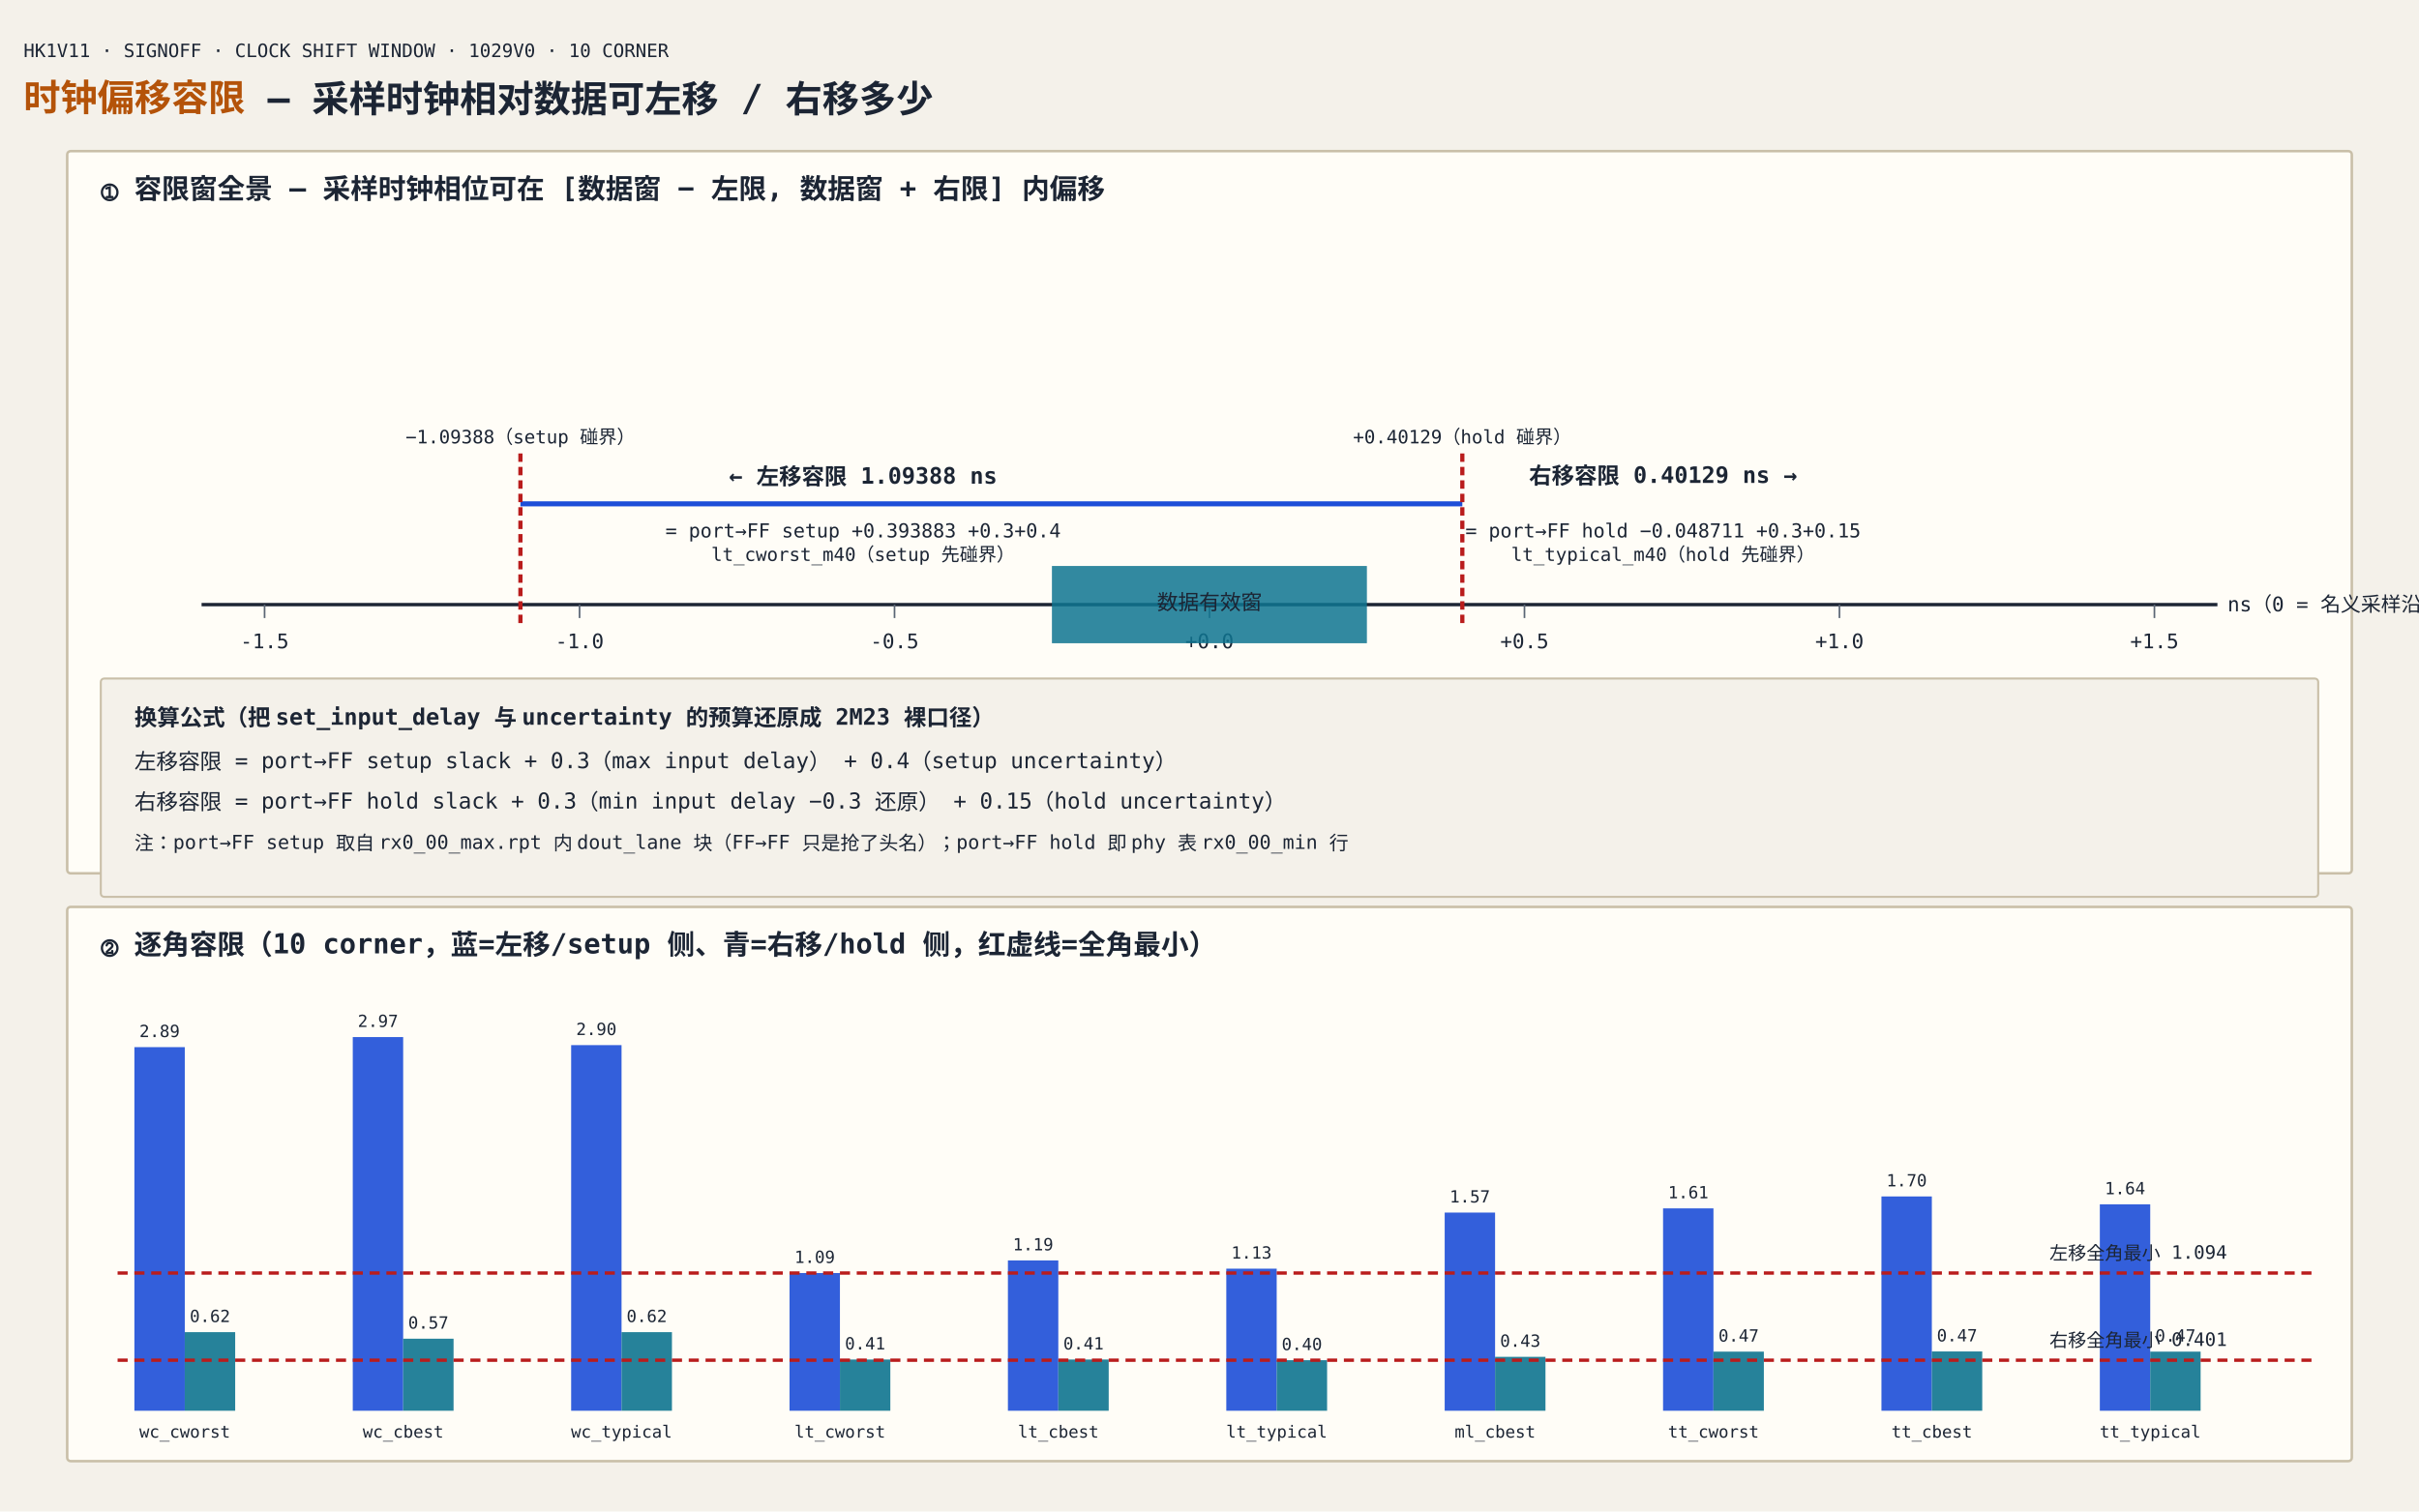
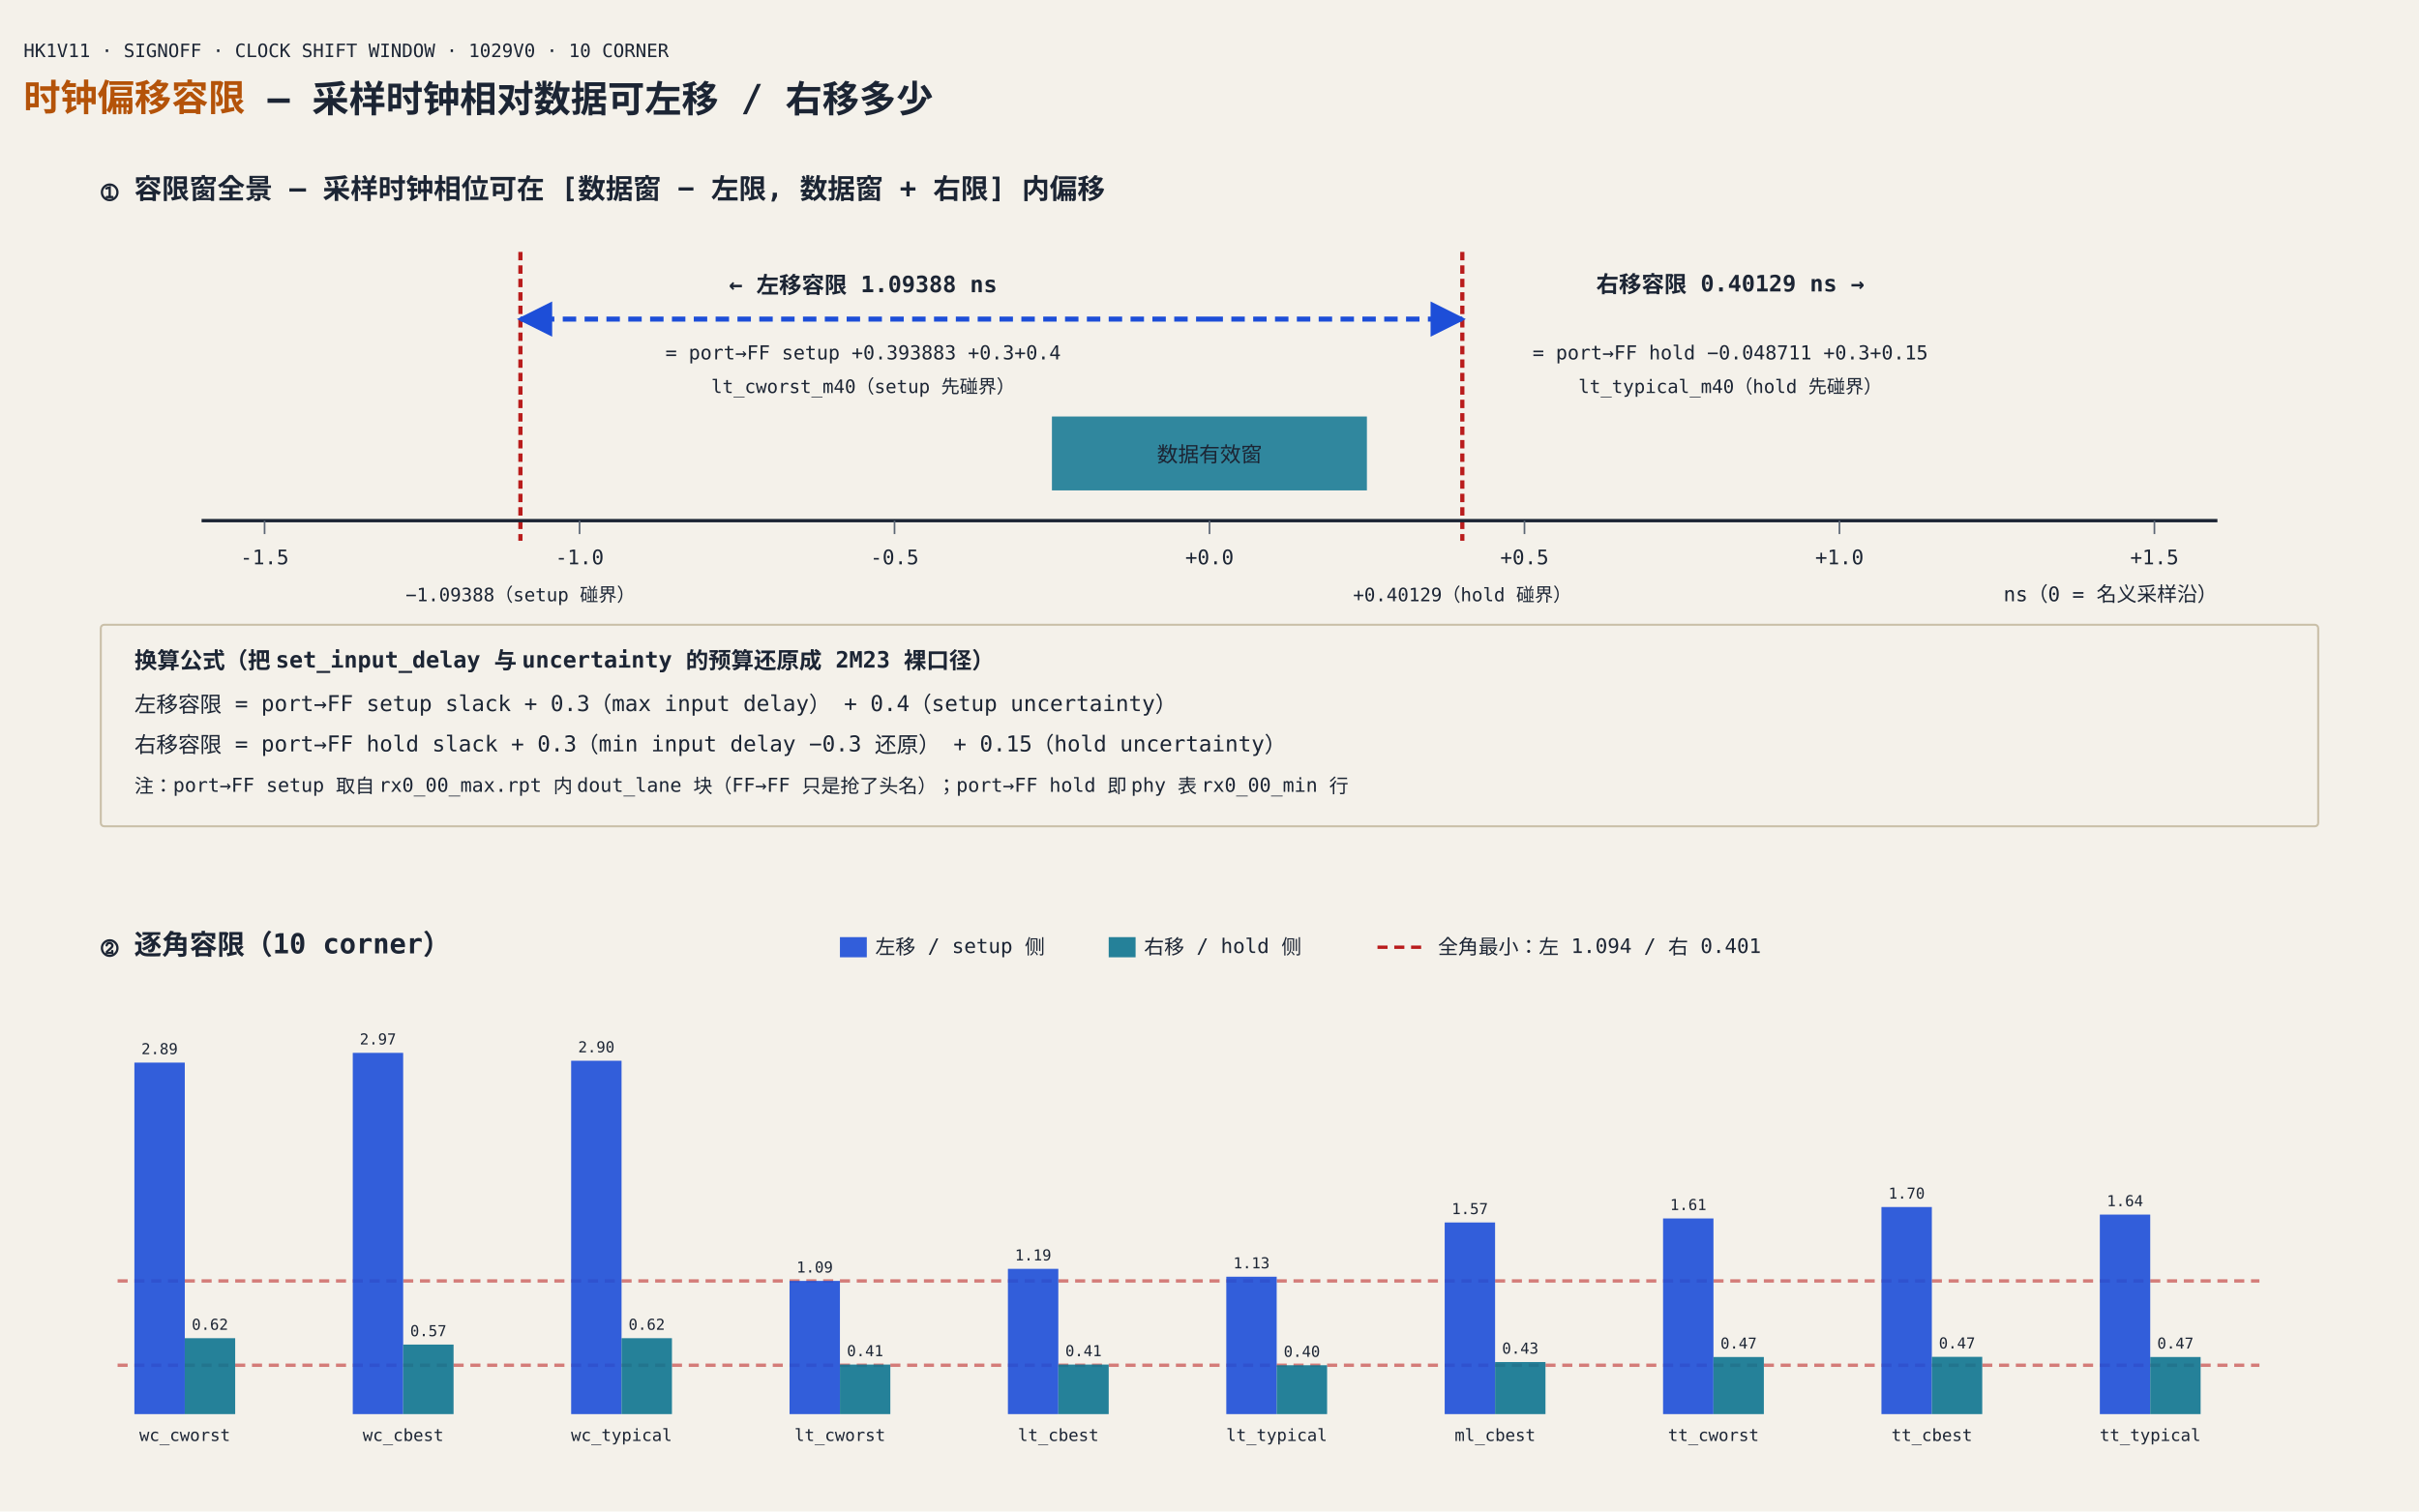
<svg xmlns="http://www.w3.org/2000/svg" width="1440" height="900" viewBox="0 0 1440 900">
  <style>text{font-family:"Microsoft YaHei","Noto Sans SC",monospace;fill:#1c2534}.mono{font-family:Consolas,"Microsoft YaHei",monospace}</style>
+   <defs>
+     <marker id="mB" viewBox="0 0 10 10" refX="9" refY="5" markerWidth="7" markerHeight="7" orient="auto-start-reverse">
+       <path d="M0,0 L10,5 L0,10 z" fill="#1d4ed8" />
+     </marker>
+   </defs>
  <rect width="1440" height="900" fill="#f4f1ea" />
  <text x="14" y="34" font-size="11" fill="#b45309" class="mono">HK1V11 · SIGNOFF · CLOCK SHIFT WINDOW · 1029V0 · 10 CORNER</text>
  <text x="14" y="66" font-size="22" font-weight="bold">
    <tspan fill="#b45309">时钟偏移容限</tspan> — 采样时钟相对数据可左移 / 右移多少</text>
-   <rect x="40" y="90" width="1360" height="430" rx="2" fill="#fffdf7" stroke="#c9bfa8" stroke-width="1.5" />
+   <rect class="panel" x="40" y="90" width="1360" height="430" rx="2" fill="#fffdf7" stroke="#c9bfa8" stroke-width="1.5" />
  <text x="60" y="118" font-size="16.5" font-weight="bold">① 容限窗全景 — 采样时钟相位可在 [数据窗 − 左限, 数据窗 + 右限] 内偏移</text>
-   <line x1="120" y1="360" x2="1320" y2="360" stroke="#1c2534" stroke-width="2" />
-   <line x1="157.5" y1="360" x2="157.5" y2="368" stroke="#5b6675" stroke-width="1" />
-   <text x="157.5" y="386" font-size="12" text-anchor="middle" class="mono" fill="#5b6675">-1.5</text>
-   <line x1="345.0" y1="360" x2="345.0" y2="368" stroke="#5b6675" stroke-width="1" />
-   <text x="345.0" y="386" font-size="12" text-anchor="middle" class="mono" fill="#5b6675">-1.0</text>
-   <line x1="532.5" y1="360" x2="532.5" y2="368" stroke="#5b6675" stroke-width="1" />
-   <text x="532.5" y="386" font-size="12" text-anchor="middle" class="mono" fill="#5b6675">-0.5</text>
-   <line x1="720.0" y1="360" x2="720.0" y2="368" stroke="#5b6675" stroke-width="1" />
-   <text x="720.0" y="386" font-size="12" text-anchor="middle" class="mono" fill="#5b6675">+0.0</text>
-   <line x1="907.5" y1="360" x2="907.5" y2="368" stroke="#5b6675" stroke-width="1" />
-   <text x="907.5" y="386" font-size="12" text-anchor="middle" class="mono" fill="#5b6675">+0.5</text>
-   <line x1="1095.0" y1="360" x2="1095.0" y2="368" stroke="#5b6675" stroke-width="1" />
-   <text x="1095.0" y="386" font-size="12" text-anchor="middle" class="mono" fill="#5b6675">+1.0</text>
-   <line x1="1282.5" y1="360" x2="1282.5" y2="368" stroke="#5b6675" stroke-width="1" />
-   <text x="1282.5" y="386" font-size="12" text-anchor="middle" class="mono" fill="#5b6675">+1.5</text>
-   <text x="1326" y="364" font-size="12" class="mono" fill="#5b6675">ns（0 = 名义采样沿）</text>
-   <rect x="626.2" y="337" width="187.5" height="46" fill="#0e7490" opacity="0.85" />
-   <text x="720.0" y="363" font-size="12.5" fill="#fffdf7" text-anchor="middle">数据有效窗</text>
-   <line x1="720.0" y1="300" x2="309.8" y2="300" stroke="#1d4ed8" stroke-width="3" marker-end="url(#mB)" />
-   <text x="513.8" y="288" font-size="13.5" fill="#1d4ed8" text-anchor="middle" font-weight="bold">← 左移容限 1.09388 ns</text>
-   <text x="513.8" y="320" font-size="11.5" class="mono" fill="#1d4ed8" text-anchor="middle">= port→FF setup +0.393883 +0.3+0.4</text>
-   <text x="513.8" y="334" font-size="11" fill="#5b6675" text-anchor="middle">lt_cworst_m40（setup 先碰界）</text>
-   <line x1="720.0" y1="300" x2="870.5" y2="300" stroke="#1d4ed8" stroke-width="3" marker-end="url(#mB)" />
-   <text x="990.0" y="288" font-size="13.5" fill="#1d4ed8" text-anchor="middle" font-weight="bold">右移容限 0.40129 ns →</text>
-   <text x="990.0" y="320" font-size="11.5" class="mono" fill="#1d4ed8" text-anchor="middle">= port→FF hold −0.048711 +0.3+0.15</text>
-   <text x="990.0" y="334" font-size="11" fill="#5b6675" text-anchor="middle">lt_typical_m40（hold 先碰界）</text>
-   <line x1="309.8" y1="270" x2="309.8" y2="372" stroke="#b91c1c" stroke-width="2.5" stroke-dasharray="5,3" />
-   <text x="309.8" y="264" font-size="11" fill="#b91c1c" class="mono" text-anchor="middle">−1.09388（setup 碰界）</text>
-   <line x1="870.5" y1="270" x2="870.5" y2="372" stroke="#b91c1c" stroke-width="2.5" stroke-dasharray="5,3" />
-   <text x="870.5" y="264" font-size="11" fill="#b91c1c" class="mono" text-anchor="middle">+0.40129（hold 碰界）</text>
-   <rect x="60" y="404" width="1320" height="130" rx="2" fill="#f4f1ea" stroke="#c9bfa8" stroke-width="1.2" />
-   <text x="80" y="432" font-size="13.5" font-weight="bold" fill="#b45309">换算公式（把 set_input_delay 与 uncertainty 的预算还原成 2M23 裸口径）</text>
-   <text x="80" y="458" font-size="13" class="mono">左移容限 = port→FF setup slack + 0.3（max input delay） + 0.4（setup uncertainty）</text>
-   <text x="80" y="482" font-size="13" class="mono">右移容限 = port→FF hold slack + 0.3（min input delay −0.3 还原） + 0.15（hold uncertainty）</text>
-   <text x="80" y="506" font-size="11.5" fill="#5b6675">注：port→FF setup 取自 rx0_00_max.rpt 内 dout_lane 块（FF→FF 只是抢了头名）；port→FF hold 即 phy 表 rx0_00_min 行</text>
-   <rect x="40" y="540" width="1360" height="330" rx="2" fill="#fffdf7" stroke="#c9bfa8" stroke-width="1.5" />
-   <text x="60" y="568" font-size="16.5" font-weight="bold">② 逐角容限（10 corner，蓝=左移/setup 侧、青=右移/hold 侧，红虚线=全角最小）</text>
-   <rect x="80" y="623.5" width="30" height="216.5" fill="#1d4ed8" opacity="0.9" />
-   <rect x="110" y="793.2" width="30" height="46.8" fill="#0e7490" opacity="0.9" />
-   <text x="95" y="617.5" font-size="10" text-anchor="middle" class="mono" fill="#1d4ed8">2.89</text>
-   <text x="125" y="787.2" font-size="10" text-anchor="middle" class="mono" fill="#0e7490">0.62</text>
-   <text x="110" y="856" font-size="10" text-anchor="middle" class="mono" fill="#5b6675">wc_cworst</text>
-   <rect x="210" y="617.5" width="30" height="222.5" fill="#1d4ed8" opacity="0.9" />
-   <rect x="240" y="797.1" width="30" height="42.9" fill="#0e7490" opacity="0.9" />
-   <text x="225" y="611.5" font-size="10" text-anchor="middle" class="mono" fill="#1d4ed8">2.97</text>
-   <text x="255" y="791.1" font-size="10" text-anchor="middle" class="mono" fill="#0e7490">0.57</text>
-   <text x="240" y="856" font-size="10" text-anchor="middle" class="mono" fill="#5b6675">wc_cbest</text>
-   <rect x="340" y="622.3" width="30" height="217.7" fill="#1d4ed8" opacity="0.9" />
-   <rect x="370" y="793.2" width="30" height="46.8" fill="#0e7490" opacity="0.9" />
-   <text x="355" y="616.3" font-size="10" text-anchor="middle" class="mono" fill="#1d4ed8">2.90</text>
-   <text x="385" y="787.2" font-size="10" text-anchor="middle" class="mono" fill="#0e7490">0.62</text>
-   <text x="370" y="856" font-size="10" text-anchor="middle" class="mono" fill="#5b6675">wc_typical</text>
-   <rect x="470" y="758.0" width="30" height="82.0" fill="#1d4ed8" opacity="0.9" />
-   <rect x="500" y="809.5" width="30" height="30.5" fill="#0e7490" opacity="0.9" />
-   <text x="485" y="752.0" font-size="10" text-anchor="middle" class="mono" fill="#1d4ed8">1.09</text>
-   <text x="515" y="803.5" font-size="10" text-anchor="middle" class="mono" fill="#0e7490">0.41</text>
-   <text x="500" y="856" font-size="10" text-anchor="middle" class="mono" fill="#5b6675">lt_cworst</text>
-   <rect x="600" y="750.5" width="30" height="89.5" fill="#1d4ed8" opacity="0.9" />
-   <rect x="630" y="809.5" width="30" height="30.5" fill="#0e7490" opacity="0.9" />
-   <text x="615" y="744.5" font-size="10" text-anchor="middle" class="mono" fill="#1d4ed8">1.19</text>
-   <text x="645" y="803.5" font-size="10" text-anchor="middle" class="mono" fill="#0e7490">0.41</text>
-   <text x="630" y="856" font-size="10" text-anchor="middle" class="mono" fill="#5b6675">lt_cbest</text>
-   <rect x="730" y="755.4" width="30" height="84.6" fill="#1d4ed8" opacity="0.9" />
-   <rect x="760" y="809.9" width="30" height="30.1" fill="#0e7490" opacity="0.9" />
-   <text x="745" y="749.4" font-size="10" text-anchor="middle" class="mono" fill="#1d4ed8">1.13</text>
-   <text x="775" y="803.9" font-size="10" text-anchor="middle" class="mono" fill="#0e7490">0.40</text>
-   <text x="760" y="856" font-size="10" text-anchor="middle" class="mono" fill="#5b6675">lt_typical</text>
-   <rect x="860" y="722.0" width="30" height="118.0" fill="#1d4ed8" opacity="0.9" />
-   <rect x="890" y="807.9" width="30" height="32.1" fill="#0e7490" opacity="0.9" />
-   <text x="875" y="716.0" font-size="10" text-anchor="middle" class="mono" fill="#1d4ed8">1.57</text>
-   <text x="905" y="801.9" font-size="10" text-anchor="middle" class="mono" fill="#0e7490">0.43</text>
-   <text x="890" y="856" font-size="10" text-anchor="middle" class="mono" fill="#5b6675">ml_cbest</text>
-   <rect x="990" y="719.5" width="30" height="120.5" fill="#1d4ed8" opacity="0.9" />
-   <rect x="1020" y="804.8" width="30" height="35.2" fill="#0e7490" opacity="0.9" />
-   <text x="1005" y="713.5" font-size="10" text-anchor="middle" class="mono" fill="#1d4ed8">1.61</text>
-   <text x="1035" y="798.8" font-size="10" text-anchor="middle" class="mono" fill="#0e7490">0.47</text>
-   <text x="1020" y="856" font-size="10" text-anchor="middle" class="mono" fill="#5b6675">tt_cworst</text>
-   <rect x="1120" y="712.4" width="30" height="127.6" fill="#1d4ed8" opacity="0.9" />
-   <rect x="1150" y="804.7" width="30" height="35.3" fill="#0e7490" opacity="0.9" />
-   <text x="1135" y="706.4" font-size="10" text-anchor="middle" class="mono" fill="#1d4ed8">1.70</text>
-   <text x="1165" y="798.7" font-size="10" text-anchor="middle" class="mono" fill="#0e7490">0.47</text>
-   <text x="1150" y="856" font-size="10" text-anchor="middle" class="mono" fill="#5b6675">tt_cbest</text>
-   <rect x="1250" y="717.1" width="30" height="122.9" fill="#1d4ed8" opacity="0.9" />
-   <rect x="1280" y="804.8" width="30" height="35.2" fill="#0e7490" opacity="0.9" />
-   <text x="1265" y="711.1" font-size="10" text-anchor="middle" class="mono" fill="#1d4ed8">1.64</text>
-   <text x="1295" y="798.8" font-size="10" text-anchor="middle" class="mono" fill="#0e7490">0.47</text>
-   <text x="1280" y="856" font-size="10" text-anchor="middle" class="mono" fill="#5b6675">tt_typical</text>
-   <line x1="70" y1="758.0" x2="1380" y2="758.0" stroke="#b91c1c" stroke-width="2" stroke-dasharray="6,4" />
-   <text x="1220" y="750.0" font-size="11" fill="#b91c1c" class="mono">左移全角最小 1.094</text>
-   <line x1="70" y1="809.9" x2="1380" y2="809.9" stroke="#b91c1c" stroke-width="2" stroke-dasharray="6,4" />
-   <text x="1220" y="801.9" font-size="11" fill="#b91c1c" class="mono">右移全角最小 0.401</text>
+   <line x1="309.8" y1="150" x2="309.8" y2="322" stroke="#b91c1c" stroke-width="2.5" stroke-dasharray="5,3" class="boundPulse" />
+   <text x="309.8" y="358" font-size="11" fill="#b91c1c" class="mono" text-anchor="middle">−1.09388（setup 碰界）</text>
+   <line x1="870.5" y1="150" x2="870.5" y2="322" stroke="#b91c1c" stroke-width="2.5" stroke-dasharray="5,3" class="boundPulse" />
+   <text x="870.5" y="358" font-size="11" fill="#b91c1c" class="mono" text-anchor="middle">+0.40129（hold 碰界）</text>
+   <line x1="120" y1="310" x2="1320" y2="310" stroke="#1c2534" stroke-width="2" />
+   <line x1="157.5" y1="310" x2="157.5" y2="318" stroke="#5b6675" stroke-width="1" />
+   <text x="157.5" y="336" font-size="12" text-anchor="middle" class="mono" fill="#5b6675">-1.5</text>
+   <line x1="345.0" y1="310" x2="345.0" y2="318" stroke="#5b6675" stroke-width="1" />
+   <text x="345.0" y="336" font-size="12" text-anchor="middle" class="mono" fill="#5b6675">-1.0</text>
+   <line x1="532.5" y1="310" x2="532.5" y2="318" stroke="#5b6675" stroke-width="1" />
+   <text x="532.5" y="336" font-size="12" text-anchor="middle" class="mono" fill="#5b6675">-0.5</text>
+   <line x1="720.0" y1="310" x2="720.0" y2="318" stroke="#5b6675" stroke-width="1" />
+   <text x="720.0" y="336" font-size="12" text-anchor="middle" class="mono" fill="#5b6675">+0.0</text>
+   <line x1="907.5" y1="310" x2="907.5" y2="318" stroke="#5b6675" stroke-width="1" />
+   <text x="907.5" y="336" font-size="12" text-anchor="middle" class="mono" fill="#5b6675">+0.5</text>
+   <line x1="1095.0" y1="310" x2="1095.0" y2="318" stroke="#5b6675" stroke-width="1" />
+   <text x="1095.0" y="336" font-size="12" text-anchor="middle" class="mono" fill="#5b6675">+1.0</text>
+   <line x1="1282.5" y1="310" x2="1282.5" y2="318" stroke="#5b6675" stroke-width="1" />
+   <text x="1282.5" y="336" font-size="12" text-anchor="middle" class="mono" fill="#5b6675">+1.5</text>
+   <text x="1320" y="358" font-size="12" class="mono" fill="#5b6675" text-anchor="end">ns（0 = 名义采样沿）</text>
+   <rect x="626.2" y="248" width="187.5" height="44" fill="#0e7490" opacity="0.85" />
+   <text x="720.0" y="275" font-size="12.5" fill="#fffdf7" text-anchor="middle">数据有效窗</text>
+   <line x1="720.0" y1="190" x2="309.8" y2="190" stroke="#1d4ed8" stroke-width="3" class="arrowDash" marker-end="url(#mB)" />
+   <text x="513.8" y="174" font-size="13.5" fill="#1d4ed8" text-anchor="middle" font-weight="bold">← 左移容限 1.09388 ns</text>
+   <text x="513.8" y="214" font-size="11.5" class="mono" fill="#1d4ed8" text-anchor="middle">= port→FF setup +0.393883 +0.3+0.4</text>
+   <text x="513.8" y="234" font-size="11" fill="#5b6675" text-anchor="middle">lt_cworst_m40（setup 先碰界）</text>
+   <line x1="720.0" y1="190" x2="870.5" y2="190" stroke="#1d4ed8" stroke-width="3" class="arrowDash" marker-end="url(#mB)" />
+   <text x="1030.0" y="174" font-size="13.5" fill="#1d4ed8" text-anchor="middle" font-weight="bold">右移容限 0.40129 ns →</text>
+   <text x="1030.0" y="214" font-size="11.5" class="mono" fill="#1d4ed8" text-anchor="middle">= port→FF hold −0.048711 +0.3+0.15</text>
+   <text x="1030.0" y="234" font-size="11" fill="#5b6675" text-anchor="middle">lt_typical_m40（hold 先碰界）</text>
+   <rect x="60" y="372" width="1320" height="120" rx="2" fill="#f4f1ea" stroke="#c9bfa8" stroke-width="1.2" class="formulaGlow" />
+   <text x="80" y="398" font-size="13.5" font-weight="bold" fill="#b45309">换算公式（把 set_input_delay 与 uncertainty 的预算还原成 2M23 裸口径）</text>
+   <text x="80" y="424" font-size="13" class="mono">左移容限 = port→FF setup slack + 0.3（max input delay） + 0.4（setup uncertainty）</text>
+   <text x="80" y="448" font-size="13" class="mono">右移容限 = port→FF hold slack + 0.3（min input delay −0.3 还原） + 0.15（hold uncertainty）</text>
+   <text x="80" y="472" font-size="11.5" fill="#5b6675">注：port→FF setup 取自 rx0_00_max.rpt 内 dout_lane 块（FF→FF 只是抢了头名）；port→FF hold 即 phy 表 rx0_00_min 行</text>
+   <rect class="panel" style="animation-delay:.15s" x="40" y="540" width="1360" height="330" rx="2" fill="#fffdf7" stroke="#c9bfa8" stroke-width="1.5" />
+   <text x="60" y="568" font-size="16.5" font-weight="bold">② 逐角容限（10 corner）</text>
+   <rect x="500" y="558" width="16" height="12" fill="#1d4ed8" opacity="0.9" />
+   <text x="521" y="568" font-size="12">左移 / setup 侧</text>
+   <rect x="660" y="558" width="16" height="12" fill="#0e7490" opacity="0.9" />
+   <text x="681" y="568" font-size="12">右移 / hold 侧</text>
+   <line x1="820" y1="564" x2="848" y2="564" stroke="#b91c1c" stroke-width="2" stroke-dasharray="6,4" />
+   <text x="856" y="568" font-size="12" fill="#b91c1c">全角最小：左 1.094 / 右 0.401</text>
+   <line x1="70" y1="762.7" x2="1345" y2="762.7" stroke="#b91c1c" stroke-width="2" stroke-dasharray="6,4" opacity="0.55" />
+   <line x1="70" y1="812.9" x2="1345" y2="812.9" stroke="#b91c1c" stroke-width="2" stroke-dasharray="6,4" opacity="0.55" />
+   <rect x="80" y="632.7" width="30" height="209.3" fill="#1d4ed8" opacity="0.9" />
+   <rect x="110" y="796.8" width="30" height="45.2" fill="#0e7490" opacity="0.9" />
+   <text x="95" y="627.7" font-size="9" text-anchor="middle" class="mono" fill="#1d4ed8">2.89</text>
+   <text x="125" y="791.8" font-size="9" text-anchor="middle" class="mono" fill="#0e7490">0.62</text>
+   <text x="110" y="858" font-size="10" text-anchor="middle" class="mono" fill="#5b6675">wc_cworst</text>
+   <rect x="210" y="626.9" width="30" height="215.1" fill="#1d4ed8" opacity="0.9" />
+   <rect x="240" y="800.6" width="30" height="41.4" fill="#0e7490" opacity="0.9" />
+   <text x="225" y="621.9" font-size="9" text-anchor="middle" class="mono" fill="#1d4ed8">2.97</text>
+   <text x="255" y="795.6" font-size="9" text-anchor="middle" class="mono" fill="#0e7490">0.57</text>
+   <text x="240" y="858" font-size="10" text-anchor="middle" class="mono" fill="#5b6675">wc_cbest</text>
+   <rect x="340" y="631.6" width="30" height="210.4" fill="#1d4ed8" opacity="0.9" />
+   <rect x="370" y="796.8" width="30" height="45.2" fill="#0e7490" opacity="0.9" />
+   <text x="355" y="626.6" font-size="9" text-anchor="middle" class="mono" fill="#1d4ed8">2.90</text>
+   <text x="385" y="791.8" font-size="9" text-anchor="middle" class="mono" fill="#0e7490">0.62</text>
+   <text x="370" y="858" font-size="10" text-anchor="middle" class="mono" fill="#5b6675">wc_typical</text>
+   <rect x="470" y="762.7" width="30" height="79.3" fill="#1d4ed8" opacity="0.9" />
+   <rect x="500" y="812.5" width="30" height="29.5" fill="#0e7490" opacity="0.9" />
+   <text x="485" y="757.7" font-size="9" text-anchor="middle" class="mono" fill="#1d4ed8">1.09</text>
+   <text x="515" y="807.5" font-size="9" text-anchor="middle" class="mono" fill="#0e7490">0.41</text>
+   <text x="500" y="858" font-size="10" text-anchor="middle" class="mono" fill="#5b6675">lt_cworst</text>
+   <rect x="600" y="755.5" width="30" height="86.5" fill="#1d4ed8" opacity="0.9" />
+   <rect x="630" y="812.5" width="30" height="29.5" fill="#0e7490" opacity="0.9" />
+   <text x="615" y="750.5" font-size="9" text-anchor="middle" class="mono" fill="#1d4ed8">1.19</text>
+   <text x="645" y="807.5" font-size="9" text-anchor="middle" class="mono" fill="#0e7490">0.41</text>
+   <text x="630" y="858" font-size="10" text-anchor="middle" class="mono" fill="#5b6675">lt_cbest</text>
+   <rect x="730" y="760.2" width="30" height="81.8" fill="#1d4ed8" opacity="0.9" />
+   <rect x="760" y="812.9" width="30" height="29.1" fill="#0e7490" opacity="0.9" />
+   <text x="745" y="755.2" font-size="9" text-anchor="middle" class="mono" fill="#1d4ed8">1.13</text>
+   <text x="775" y="807.9" font-size="9" text-anchor="middle" class="mono" fill="#0e7490">0.40</text>
+   <text x="760" y="858" font-size="10" text-anchor="middle" class="mono" fill="#5b6675">lt_typical</text>
+   <rect x="860" y="727.9" width="30" height="114.1" fill="#1d4ed8" opacity="0.9" />
+   <rect x="890" y="811.0" width="30" height="31.0" fill="#0e7490" opacity="0.9" />
+   <text x="875" y="722.9" font-size="9" text-anchor="middle" class="mono" fill="#1d4ed8">1.57</text>
+   <text x="905" y="806.0" font-size="9" text-anchor="middle" class="mono" fill="#0e7490">0.43</text>
+   <text x="890" y="858" font-size="10" text-anchor="middle" class="mono" fill="#5b6675">ml_cbest</text>
+   <rect x="990" y="725.5" width="30" height="116.5" fill="#1d4ed8" opacity="0.9" />
+   <rect x="1020" y="808.0" width="30" height="34.0" fill="#0e7490" opacity="0.9" />
+   <text x="1005" y="720.5" font-size="9" text-anchor="middle" class="mono" fill="#1d4ed8">1.61</text>
+   <text x="1035" y="803.0" font-size="9" text-anchor="middle" class="mono" fill="#0e7490">0.47</text>
+   <text x="1020" y="858" font-size="10" text-anchor="middle" class="mono" fill="#5b6675">tt_cworst</text>
+   <rect x="1120" y="718.7" width="30" height="123.3" fill="#1d4ed8" opacity="0.9" />
+   <rect x="1150" y="807.9" width="30" height="34.1" fill="#0e7490" opacity="0.9" />
+   <text x="1135" y="713.7" font-size="9" text-anchor="middle" class="mono" fill="#1d4ed8">1.70</text>
+   <text x="1165" y="802.9" font-size="9" text-anchor="middle" class="mono" fill="#0e7490">0.47</text>
+   <text x="1150" y="858" font-size="10" text-anchor="middle" class="mono" fill="#5b6675">tt_cbest</text>
+   <rect x="1250" y="723.2" width="30" height="118.8" fill="#1d4ed8" opacity="0.9" />
+   <rect x="1280" y="808.0" width="30" height="34.0" fill="#0e7490" opacity="0.9" />
+   <text x="1265" y="718.2" font-size="9" text-anchor="middle" class="mono" fill="#1d4ed8">1.64</text>
+   <text x="1295" y="803.0" font-size="9" text-anchor="middle" class="mono" fill="#0e7490">0.47</text>
+   <text x="1280" y="858" font-size="10" text-anchor="middle" class="mono" fill="#5b6675">tt_typical</text>
+   <style>
+ .head, .panel { opacity:0; animation: rowIn .35s cubic-bezier(.22,.7,.3,1) forwards; }
+ .row { opacity:0; animation: rowIn .3s ease forwards; }
+ @keyframes rowIn { from { opacity:0; transform:translateY(4px); } to { opacity:1; transform:none; } }
+ .arrowDash { stroke-dasharray: 8,5; animation: arrowGrow 2.4s linear infinite; }
+ @keyframes arrowGrow { 0% { stroke-dashoffset:0; } 100% { stroke-dashoffset:-52; } }
+ .boundPulse { animation: boundGlow 1.5s ease-in-out infinite; }
+ @keyframes boundGlow { 0%,100% { opacity:1; filter:drop-shadow(0 0 0 rgba(185,28,28,0)); } 50% { opacity:.7; filter:drop-shadow(0 0 6px rgba(185,28,28,.8)); } }
+ .formulaGlow { animation: fGlow 2s ease-in-out infinite; }
+ @keyframes fGlow { 0%,100% { opacity:1; } 50% { opacity:.75; } }
+ @media (prefers-reduced-motion:reduce) { *{animation:none!important} .head,.panel,.row{opacity:1!important} .arrowDash{stroke-dasharray:none!important} }
+ </style>
</svg>
